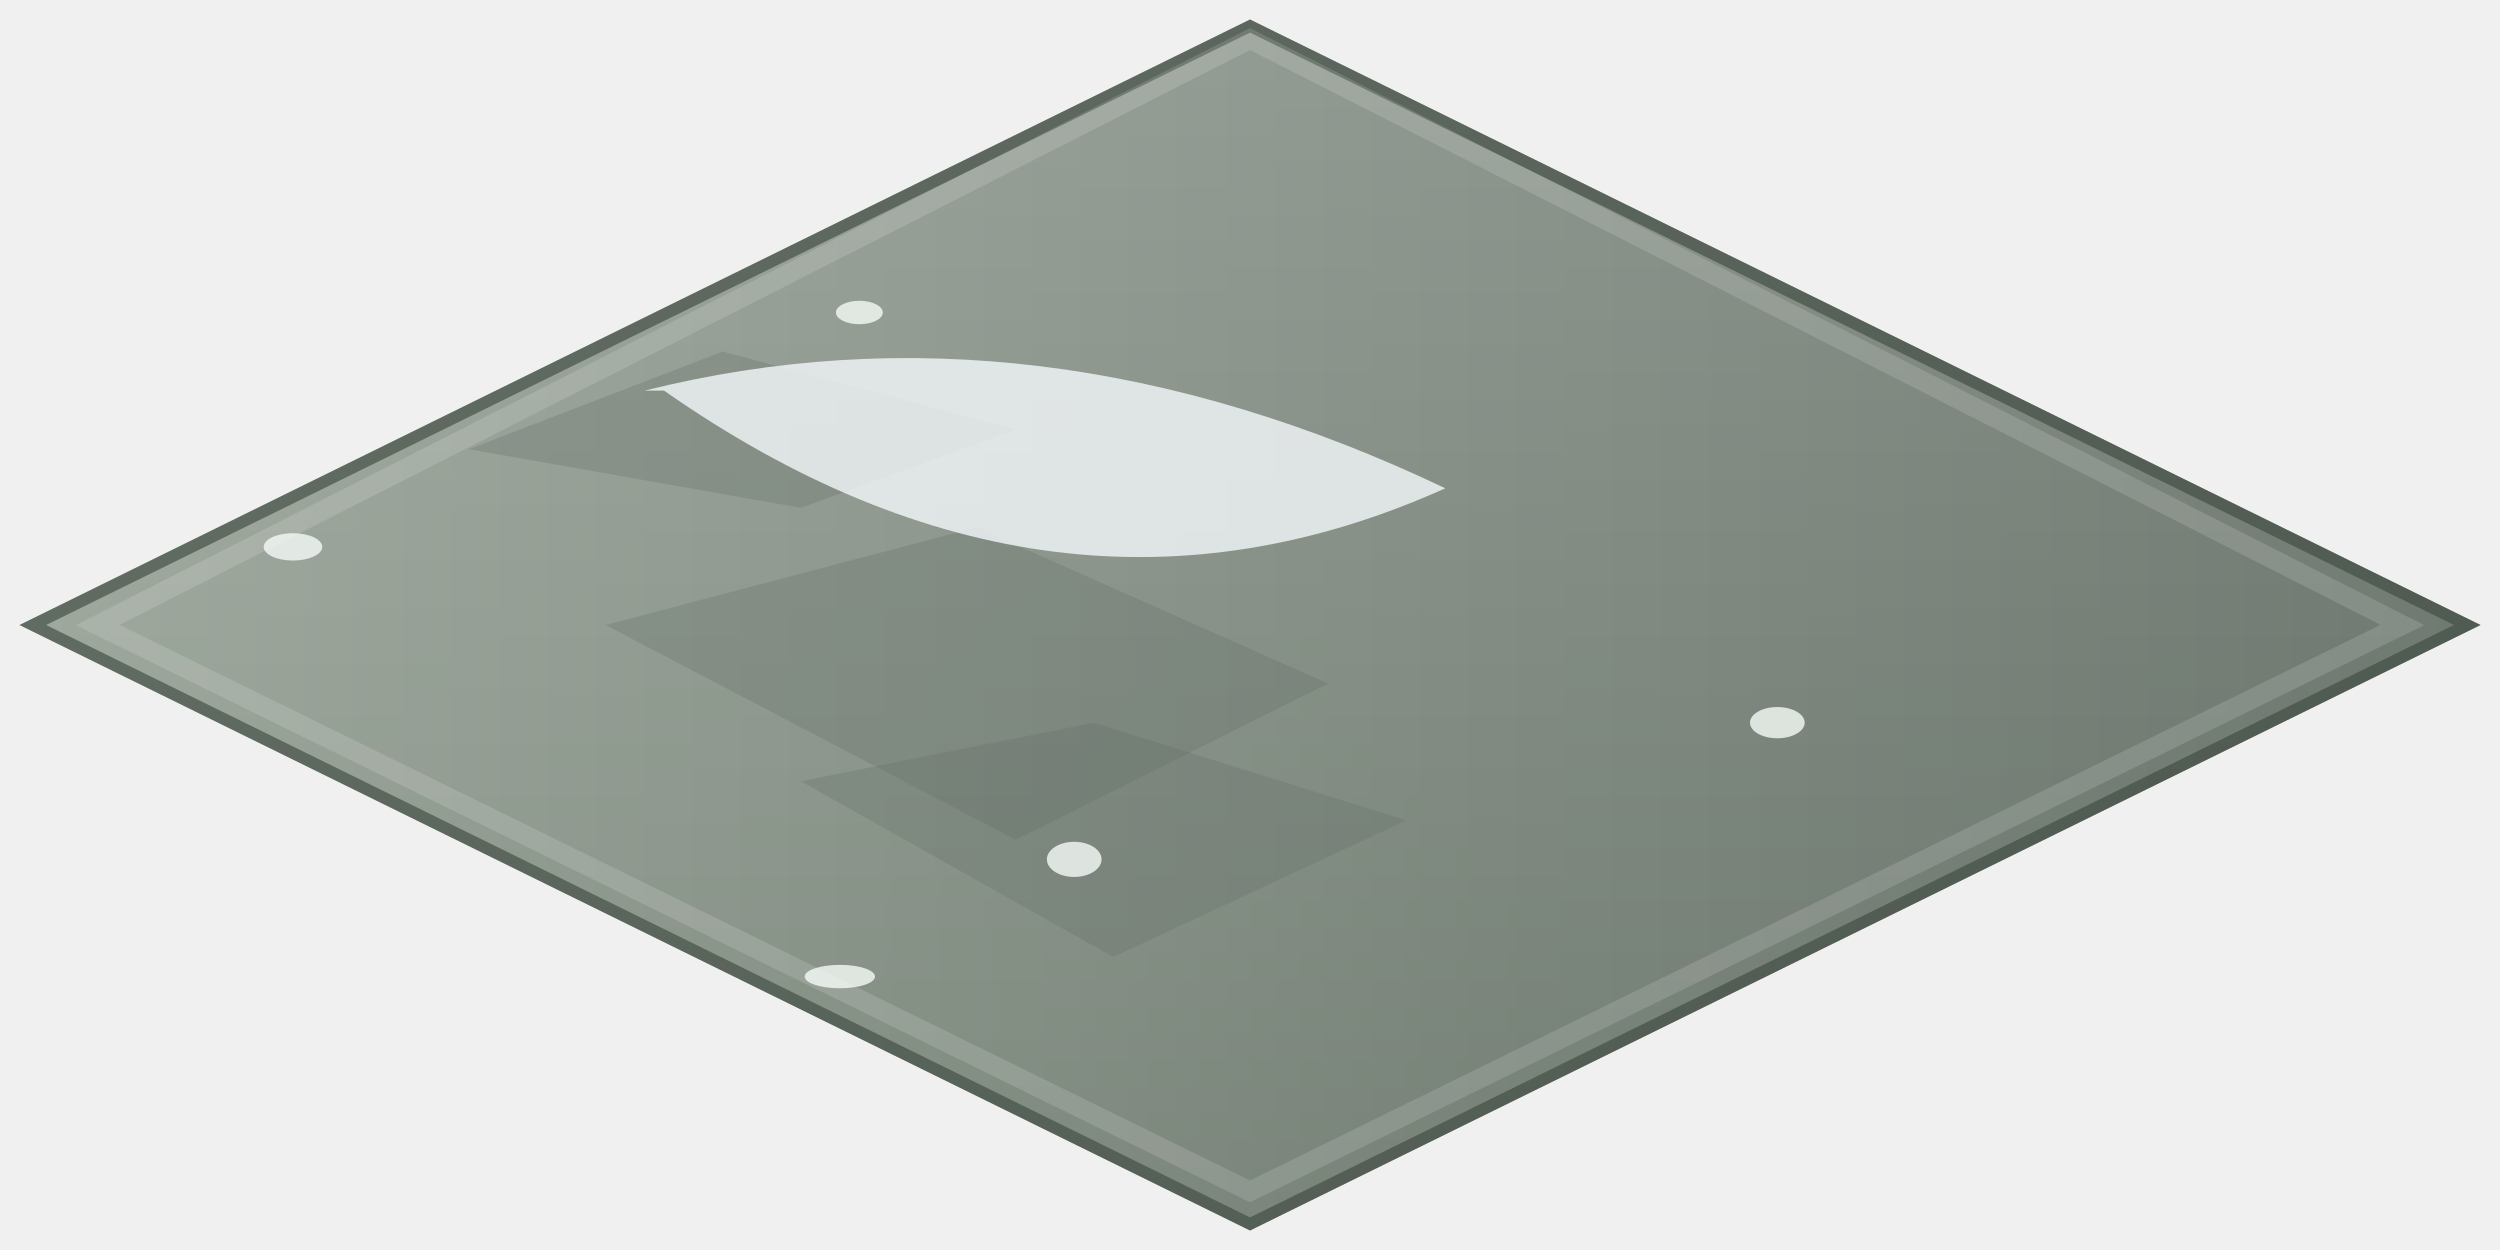
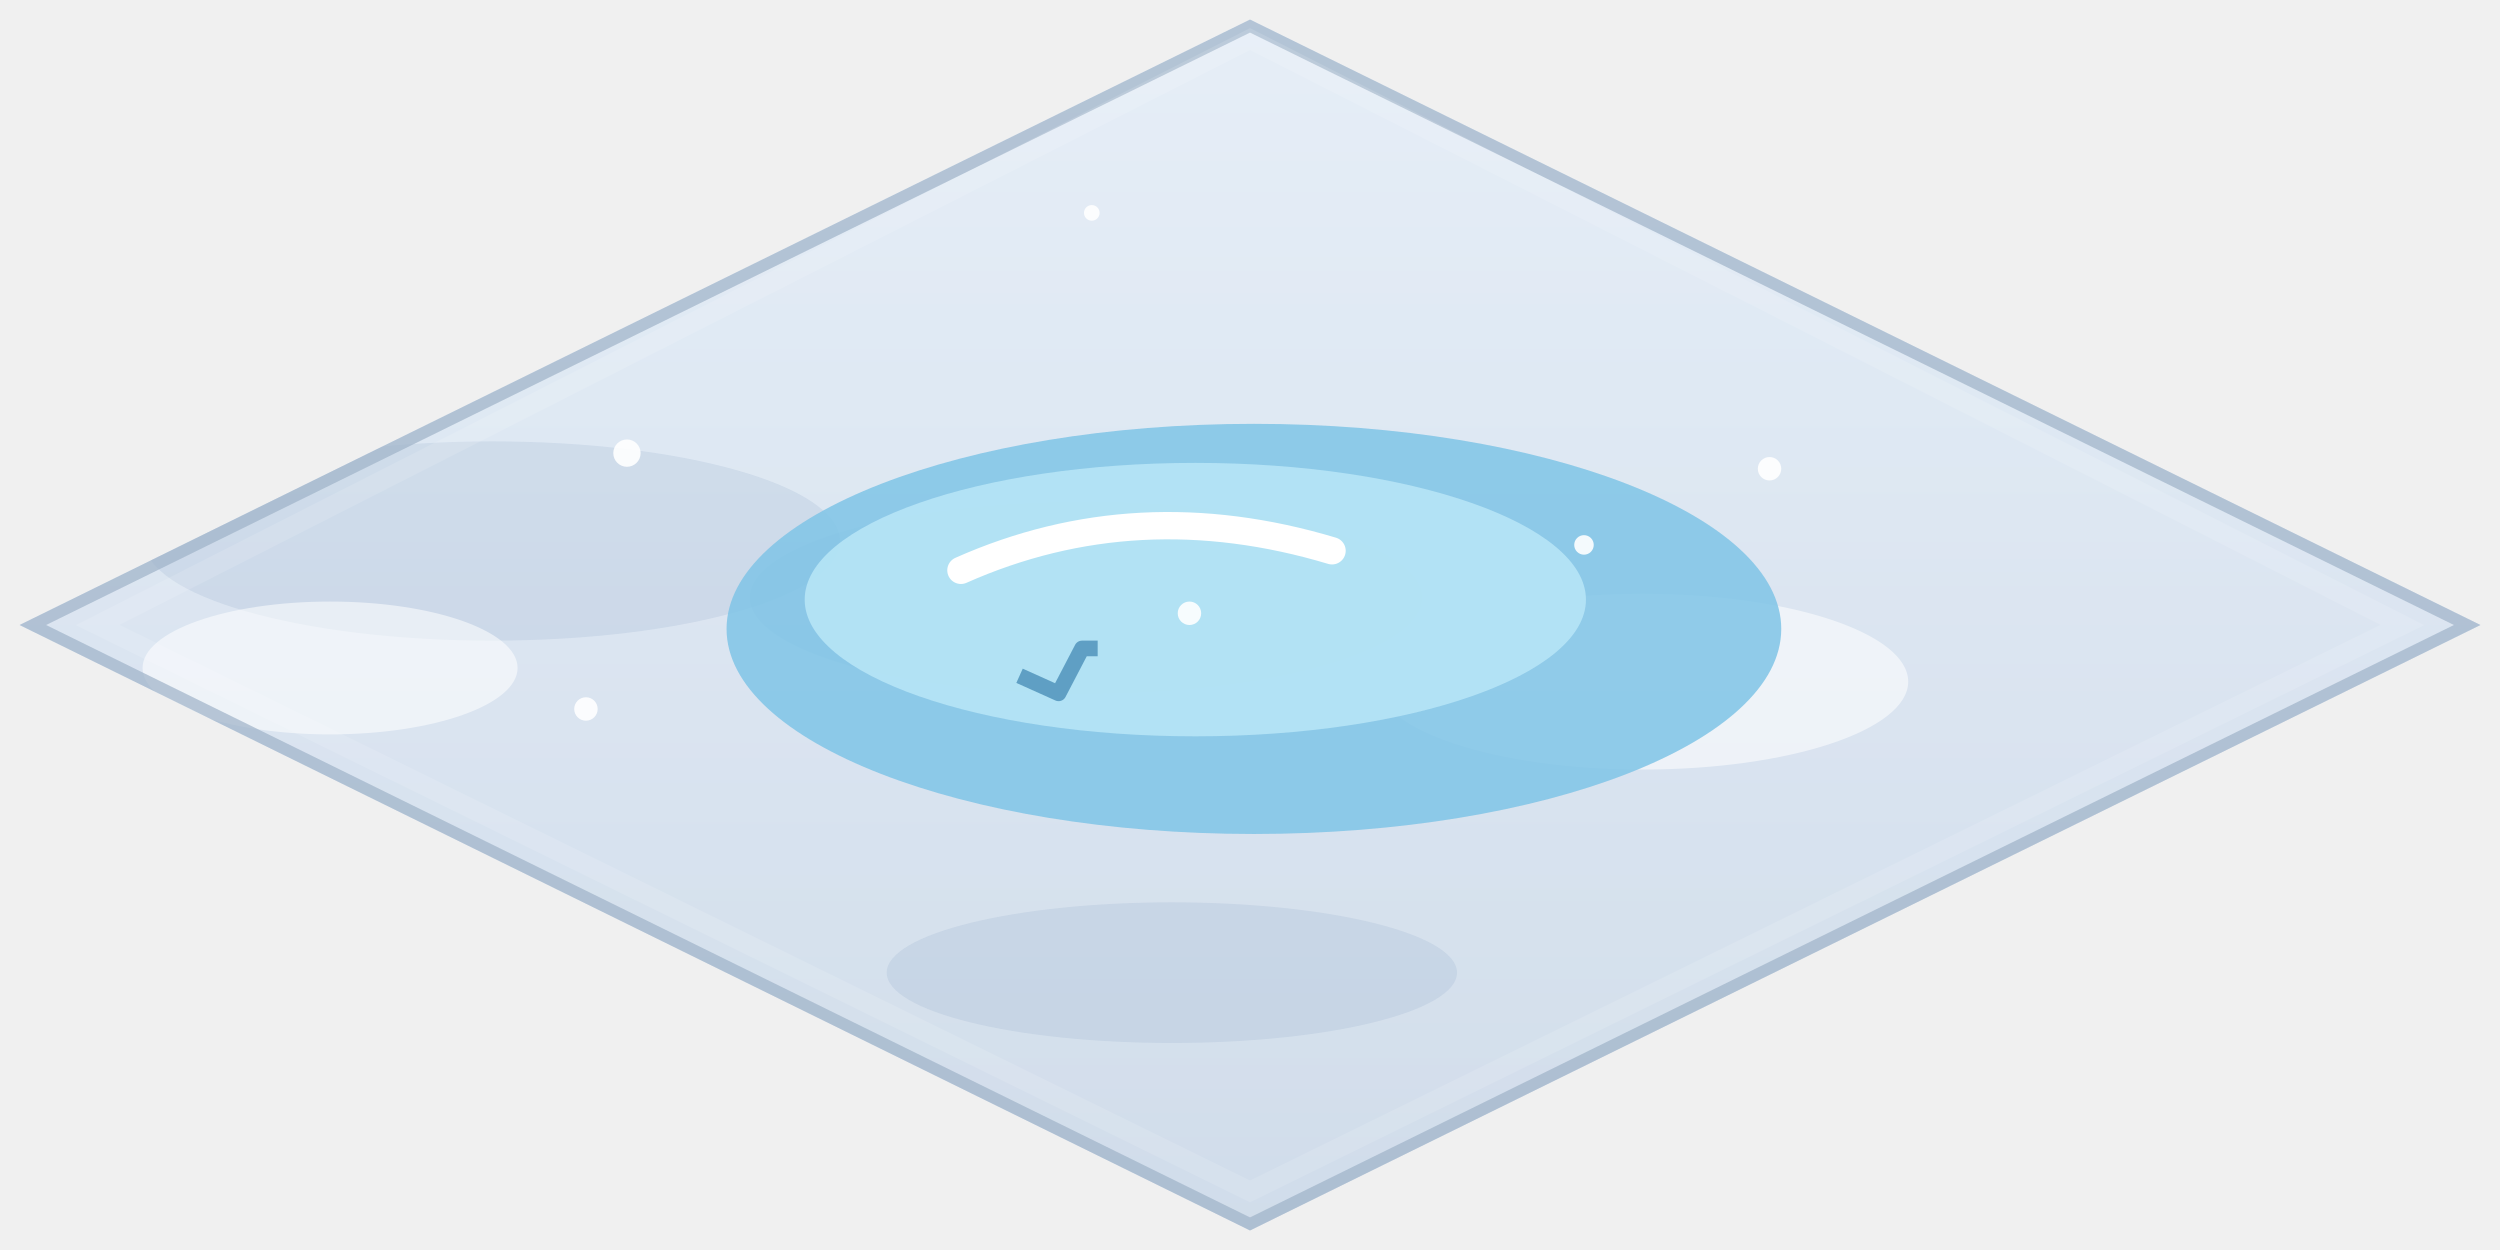
<svg xmlns="http://www.w3.org/2000/svg" width="128" height="64" viewBox="0 0 128 64">
  <defs>
    <clipPath id="d">
      <path d="M64 1 127 32 64 63 1 32Z" />
    </clipPath>
-     <linearGradient id="g">
-       <stop stop-color="#95a094" />
-       <stop offset="1" stop-color="#616c63" />
+     <linearGradient id="g" x1="0" y1="0" x2="0" y2="1">
+       <stop stop-color="#e3ecf6" />
+       <stop offset="1" stop-color="#d0dcea" />
    </linearGradient>
    <linearGradient id="lit" x1="0" y1="0" x2="0" y2="1">
-       <stop stop-color="#ffffff" stop-opacity=".18" />
+       <stop stop-color="#ffffff" stop-opacity=".10" />
      <stop offset="1" stop-color="#ffffff" stop-opacity="0" />
    </linearGradient>
  </defs>
  <g clip-path="url(#d)">
    <rect width="128" height="64" fill="url(#g)" />
    <path d="M0 32 64 1 128 32 64 63Z" fill="url(#lit)" />
-     <path d="M31 32 l19 -5 l18 8 l-16 8Z" fill="#616c63" opacity=".28" />
-     <path d="M41 40 l15 -3 l16 5 l-15 7Z" fill="#616c63" opacity=".28" />
-     <path d="M24 23 l13 -5 l15 4 l-11 4Z" fill="#616c63" opacity=".28" />
-     <path d="M94 10l-3 2l0 0" stroke="#4c584e" stroke-width="1" fill="none" opacity=".5" />
-     <path d="M15 15l-8 -3l-3 2" stroke="#4c584e" stroke-width="1" fill="none" opacity=".5" />
-     <path d="M33 20 q20 -5 41 5 q-20 9 -40 -5Z" fill="#f4f8fa" opacity=".8" />
-     <ellipse cx="43" cy="50" rx="1.8" ry="0.6" fill="#eef4f0" opacity=".85" />
-     <ellipse cx="91" cy="37" rx="1.4" ry="0.8" fill="#eef4f0" opacity=".85" />
-     <ellipse cx="55" cy="44" rx="1.4" ry="0.9" fill="#eef4f0" opacity=".85" />
-     <ellipse cx="15" cy="28" rx="1.5" ry="0.7" fill="#eef4f0" opacity=".85" />
-     <ellipse cx="44" cy="16" rx="1.2" ry="0.6" fill="#eef4f0" opacity=".85" />
-     <path d="M64 1 127 32 64 63 1 32Z" fill="none" stroke="#3f4a41" stroke-opacity=".65" stroke-width="1.2" />
-     <path d="M64 2 123 32 64 61 5 32Z" fill="none" stroke="#ffffff" stroke-opacity=".14" />
+     <ellipse cx="25.2" cy="27.7" rx="17.8" ry="5.1" fill="#8fa8c8" opacity=".20" />
+     <ellipse cx="55.6" cy="30.6" rx="17.2" ry="4.9" fill="#8fa8c8" opacity=".20" />
+     <ellipse cx="60.0" cy="49.8" rx="14.6" ry="3.6" fill="#8fa8c8" opacity=".20" />
+     <ellipse cx="84.1" cy="34.9" rx="13.6" ry="4.5" fill="#ffffff" opacity=".55" />
+     <ellipse cx="16.9" cy="34.2" rx="9.6" ry="3.4" fill="#ffffff" opacity=".55" />
+     <ellipse cx="64.2" cy="32.2" rx="27" ry="10.5" fill="#7fc4e6" opacity=".85" />
+     <ellipse cx="61.2" cy="30.7" rx="20" ry="7" fill="#b9e6f7" opacity=".85" />
+     <path d="M49.2 29.2 q9 -4 19 -1" stroke="#ffffff" stroke-width="1.4" fill="none" stroke-linecap="round" />
+     <path d="M56.2 33.2 L55.4 33.2 L54.2 35.5 L52.2 34.6" stroke="#4a8fb8" stroke-width=".8" fill="none" opacity=".8" stroke-linejoin="round" />
+     <circle cx="60.9" cy="31.4" r="0.6" fill="#fff" opacity=".9" />
+     <circle cx="90.6" cy="24.0" r="0.6" fill="#fff" opacity=".9" />
+     <circle cx="32.1" cy="23.2" r="0.7" fill="#fff" opacity=".9" />
+     <circle cx="81.1" cy="27.9" r="0.5" fill="#fff" opacity=".9" />
+     <circle cx="30.0" cy="36.3" r="0.6" fill="#fff" opacity=".9" />
+     <circle cx="55.9" cy="10.9" r="0.4" fill="#fff" opacity=".9" />
+     <path d="M64 1 127 32 64 63 1 32Z" fill="none" stroke="#9fb2c8" stroke-opacity=".7" stroke-width="1.2" />
+     <path d="M64 2 123 32 64 61 5 32Z" fill="none" stroke="#ffffff" stroke-opacity=".12" />
  </g>
</svg>
